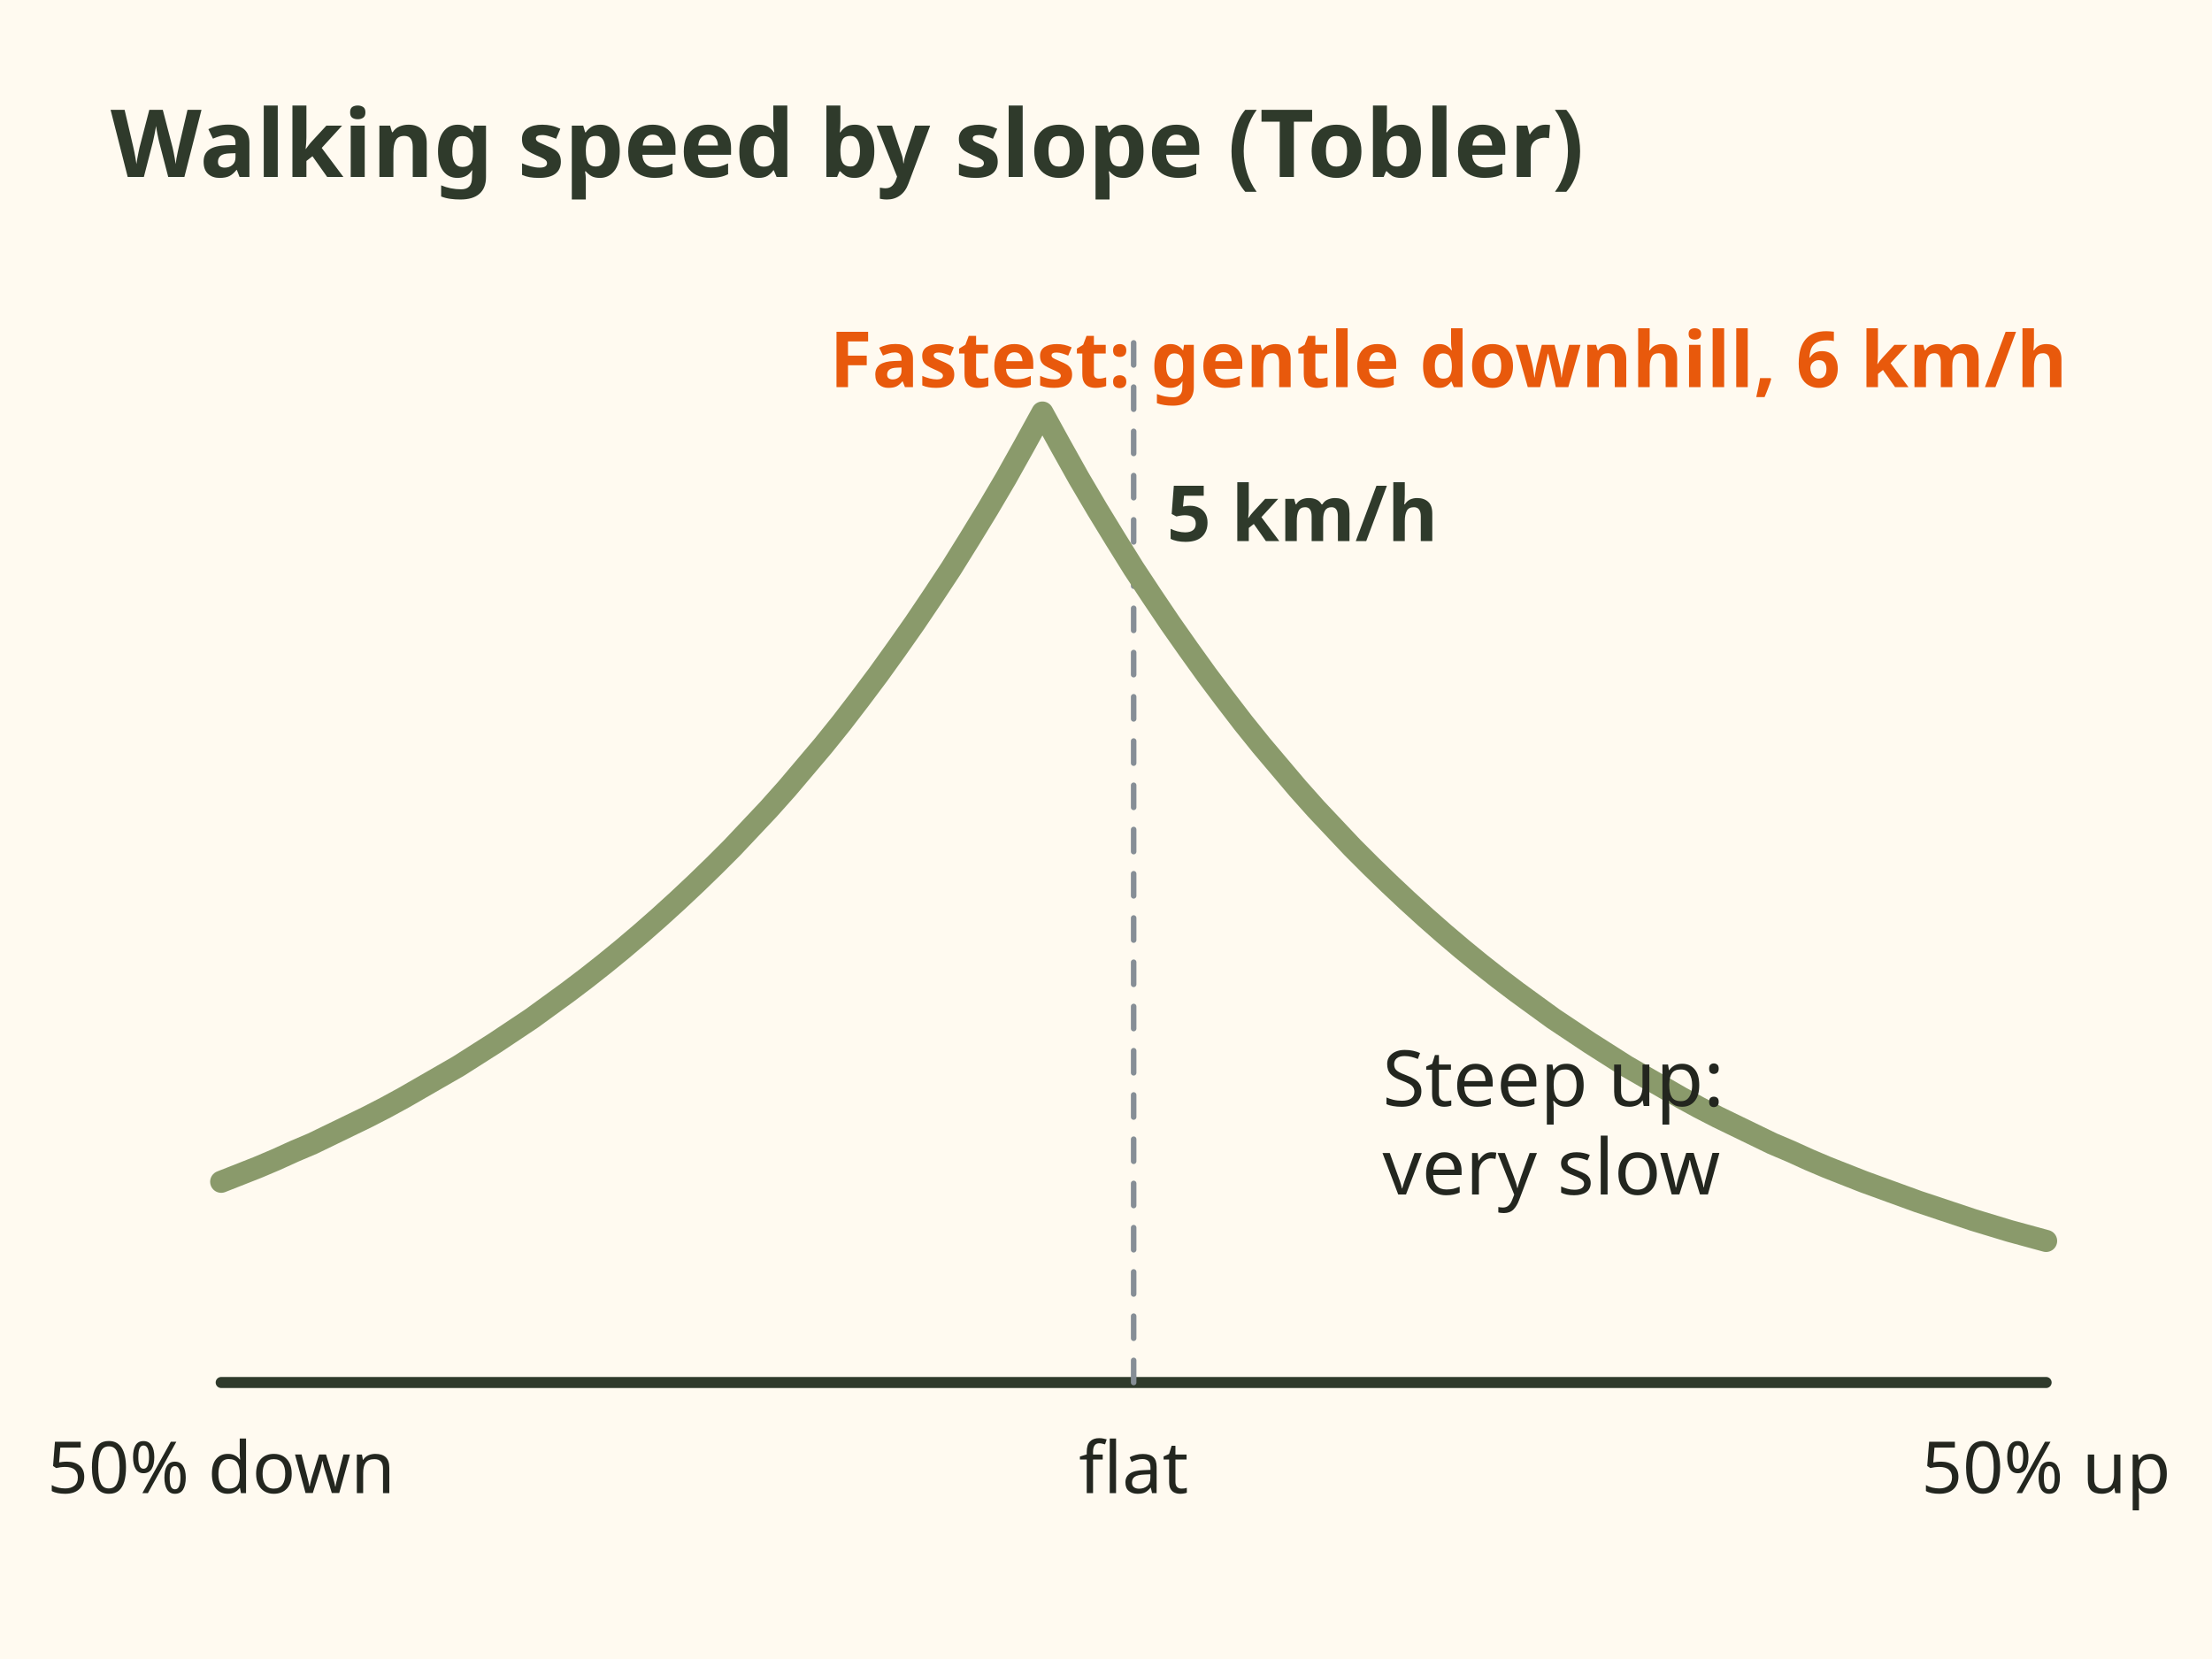
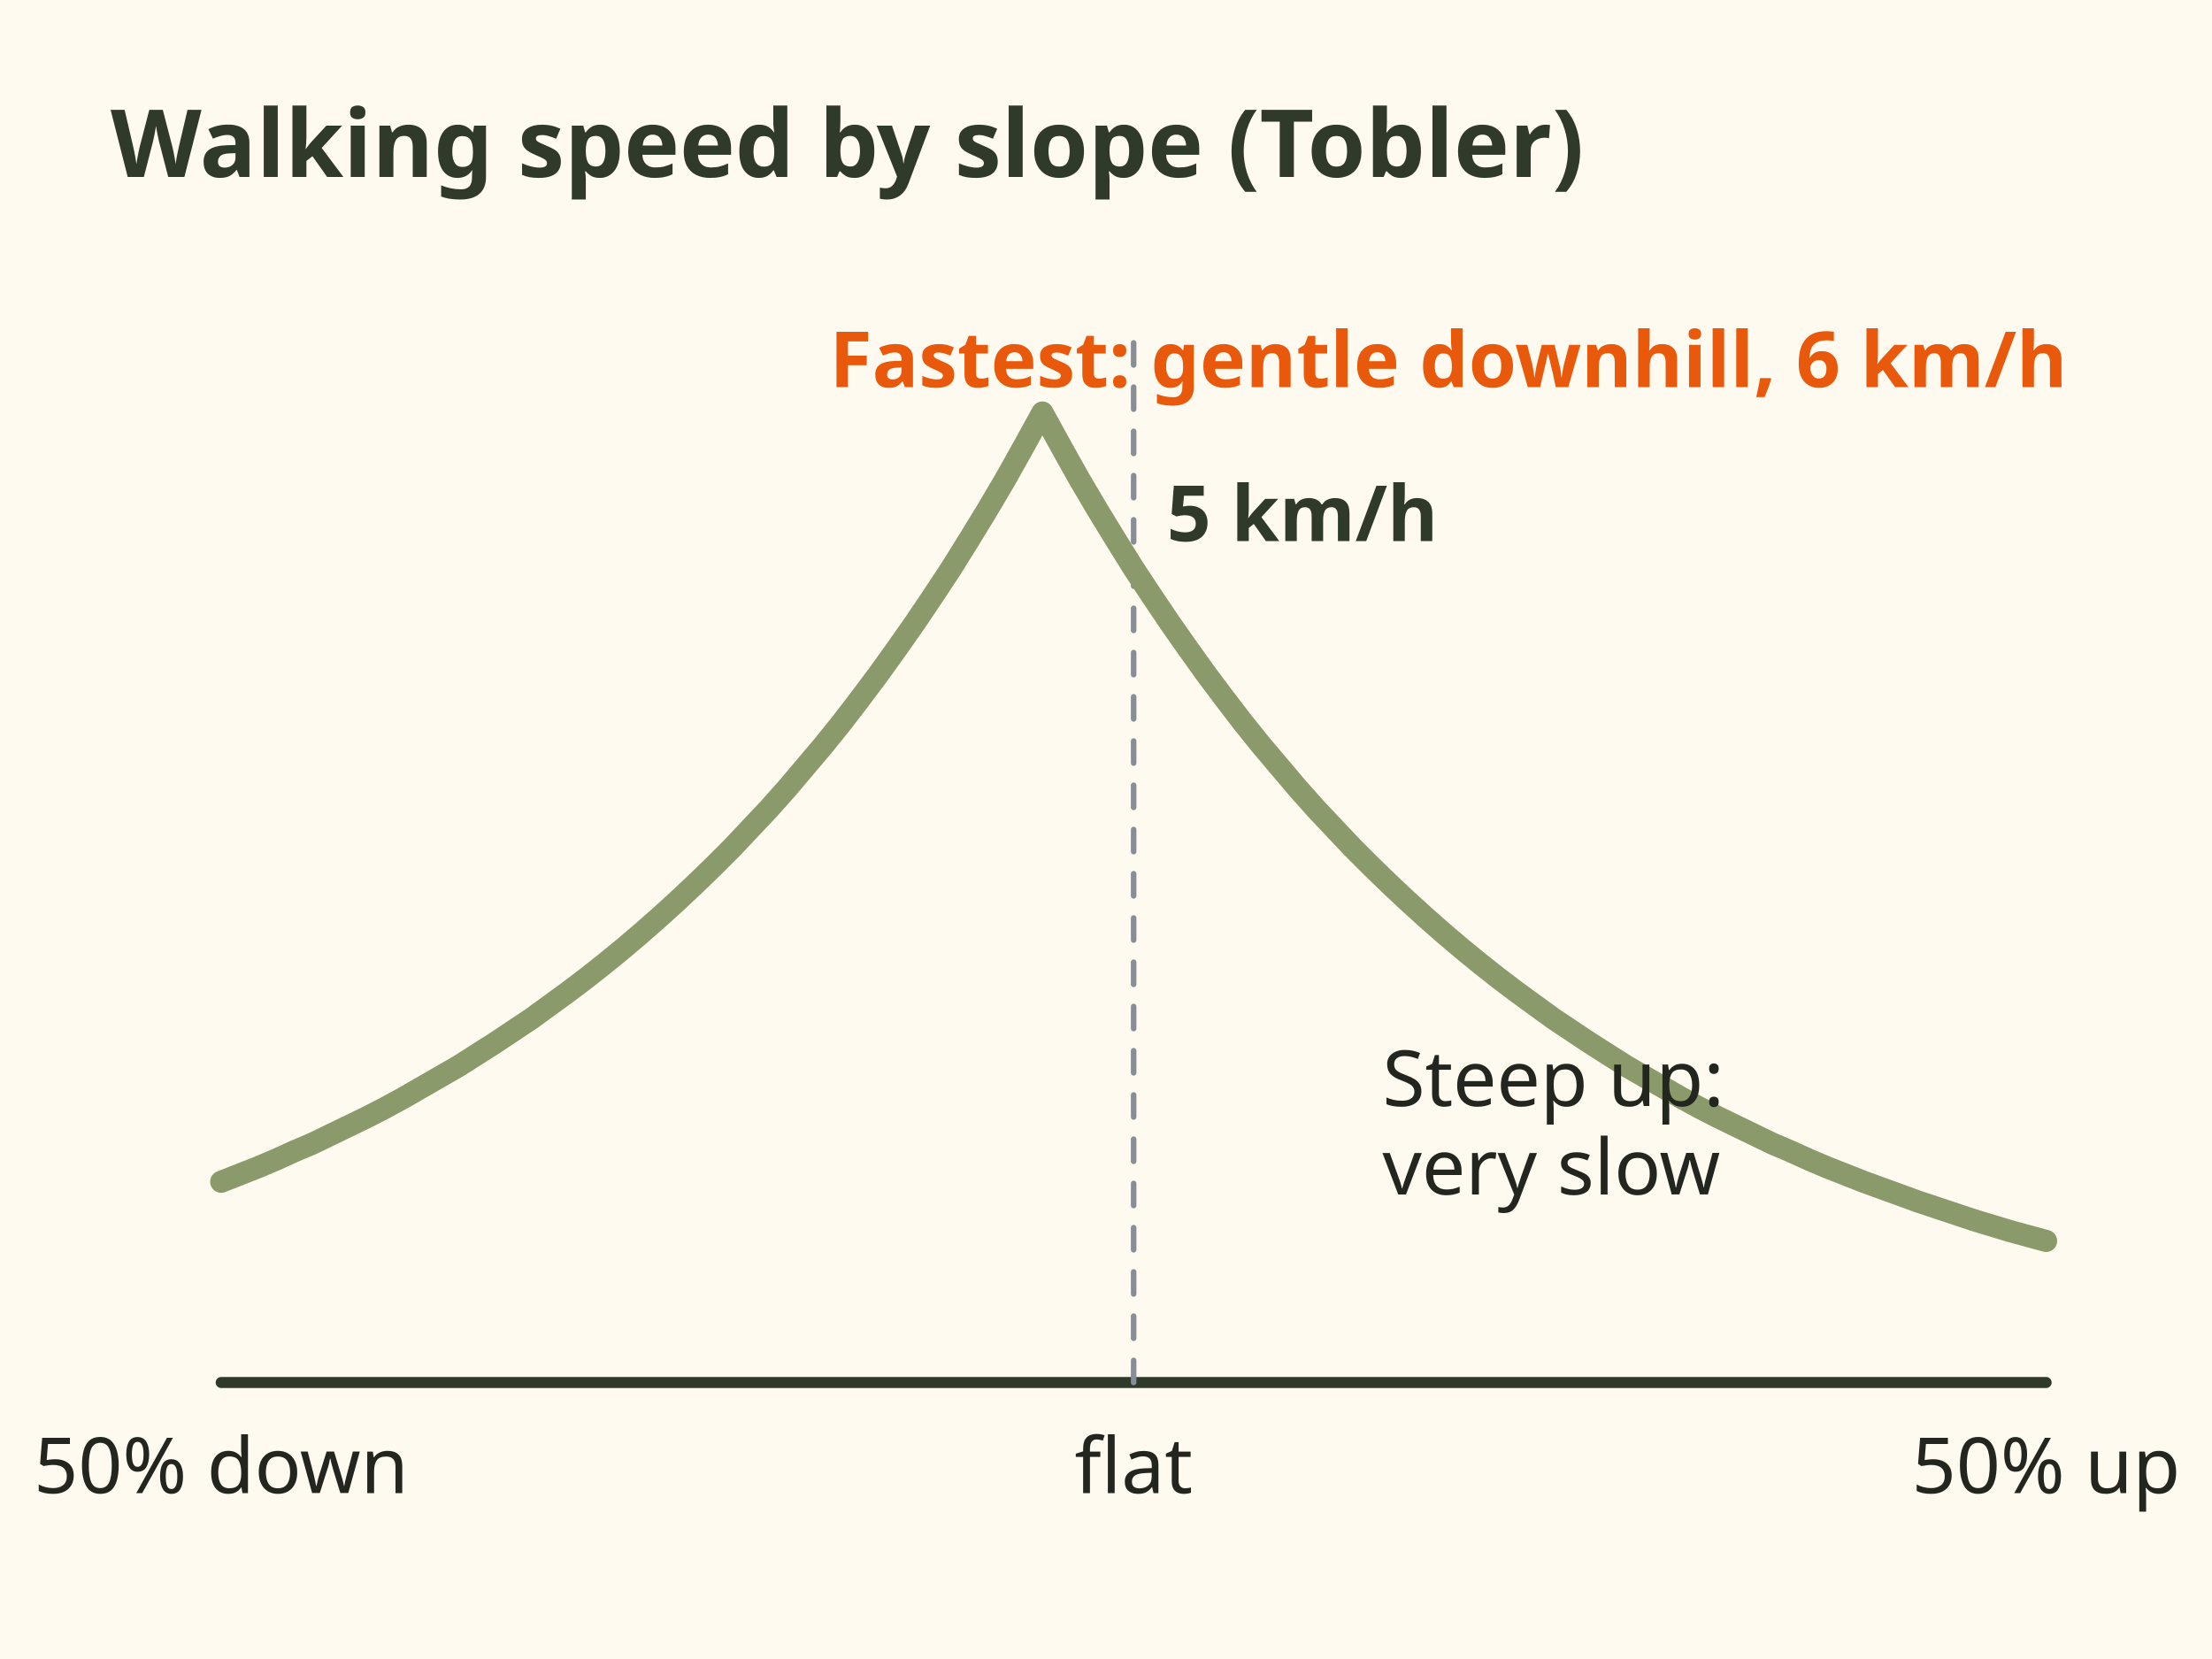
<svg xmlns="http://www.w3.org/2000/svg" viewBox="0 0 400 300" role="img" aria-label="Tobler's hiking curve: walking speed peaks at about 6 kilometres an hour on a gentle 5 percent downhill, is 5 on the flat, and drops steeply on steep ground up or down.">
  <rect x="0" y="0" width="400" height="300" fill="#fffaf0" />
  <text x="20" y="32" font-family="sans-serif" font-size="17" fill="#2f3a2b" text-anchor="start" font-weight="bold">Walking speed by slope (Tobler)</text>
  <line x1="40" y1="250" x2="370" y2="250" stroke="#2f3a2b" stroke-width="2" stroke-linecap="round" />
  <line x1="205.0" y1="250" x2="205.0" y2="60" stroke="#868e96" stroke-width="1" stroke-linecap="round" stroke-dasharray="4 4" />
  <path d="M40.0 213.7 L43.3 212.4 L46.6 211.1 L49.9 209.7 L53.2 208.2 L56.5 206.8 L59.8 205.2 L63.1 203.6 L66.4 202.0 L69.7 200.3 L73.0 198.5 L76.3 196.6 L79.6 194.7 L82.9 192.8 L86.2 190.7 L89.5 188.6 L92.8 186.4 L96.1 184.2 L99.4 181.8 L102.7 179.4 L106.0 176.9 L109.3 174.3 L112.6 171.6 L115.9 168.8 L119.2 165.9 L122.5 162.9 L125.8 159.8 L129.1 156.6 L132.4 153.3 L135.7 149.8 L139.0 146.3 L142.3 142.6 L145.6 138.7 L148.9 134.8 L152.2 130.7 L155.5 126.4 L158.8 122.0 L162.1 117.4 L165.4 112.7 L168.7 107.8 L172.0 102.8 L175.3 97.5 L178.6 92.1 L181.9 86.5 L185.2 80.6 L188.5 74.6 L191.8 80.6 L195.1 86.5 L198.4 92.1 L201.7 97.5 L205.0 102.8 L208.3 107.8 L211.6 112.7 L214.9 117.4 L218.2 122.0 L221.5 126.4 L224.8 130.7 L228.1 134.8 L231.4 138.7 L234.7 142.6 L238.0 146.3 L241.3 149.8 L244.6 153.3 L247.9 156.6 L251.2 159.8 L254.5 162.9 L257.8 165.9 L261.1 168.8 L264.4 171.6 L267.7 174.3 L271.0 176.9 L274.3 179.4 L277.6 181.8 L280.9 184.2 L284.2 186.4 L287.5 188.6 L290.8 190.7 L294.1 192.8 L297.4 194.7 L300.7 196.6 L304.0 198.5 L307.3 200.3 L310.6 202.0 L313.9 203.6 L317.2 205.2 L320.5 206.8 L323.8 208.2 L327.1 209.7 L330.4 211.1 L333.7 212.4 L337.0 213.7 L340.3 214.9 L343.6 216.1 L346.9 217.3 L350.2 218.4 L353.5 219.5 L356.8 220.6 L360.1 221.6 L363.4 222.6 L366.7 223.5 L370.0 224.4" fill="none" stroke="#8a9a6b" stroke-width="4" stroke-linejoin="round" stroke-linecap="round" />
-   <text x="40" y="270" font-family="sans-serif" font-size="13" fill="#23261f" text-anchor="middle">50% down</text>
-   <text x="205.0" y="270" font-family="sans-serif" font-size="13" fill="#23261f" text-anchor="middle">flat</text>
-   <text x="370" y="270" font-family="sans-serif" font-size="13" fill="#23261f" text-anchor="middle">50% up</text>
+   <text x="40" y="270" font-family="sans-serif" font-size="14" fill="#23261f" text-anchor="middle">50% down</text>
+   <text x="205.0" y="270" font-family="sans-serif" font-size="14" fill="#23261f" text-anchor="middle">flat</text>
+   <text x="370" y="270" font-family="sans-serif" font-size="14" fill="#23261f" text-anchor="middle">50% up</text>
  <text x="211.0" y="97.846" font-family="sans-serif" font-size="14" fill="#2f3a2b" text-anchor="start" font-weight="bold">5 km/h</text>
  <text x="150" y="70" font-family="sans-serif" font-size="14" fill="#e8590c" text-anchor="start" font-weight="bold">Fastest: gentle downhill, 6 km/h</text>
  <text x="250" y="200" font-family="sans-serif" font-size="14" fill="#23261f" text-anchor="start">Steep up:</text>
  <text x="250" y="216" font-family="sans-serif" font-size="14" fill="#23261f" text-anchor="start">very slow</text>
</svg>
